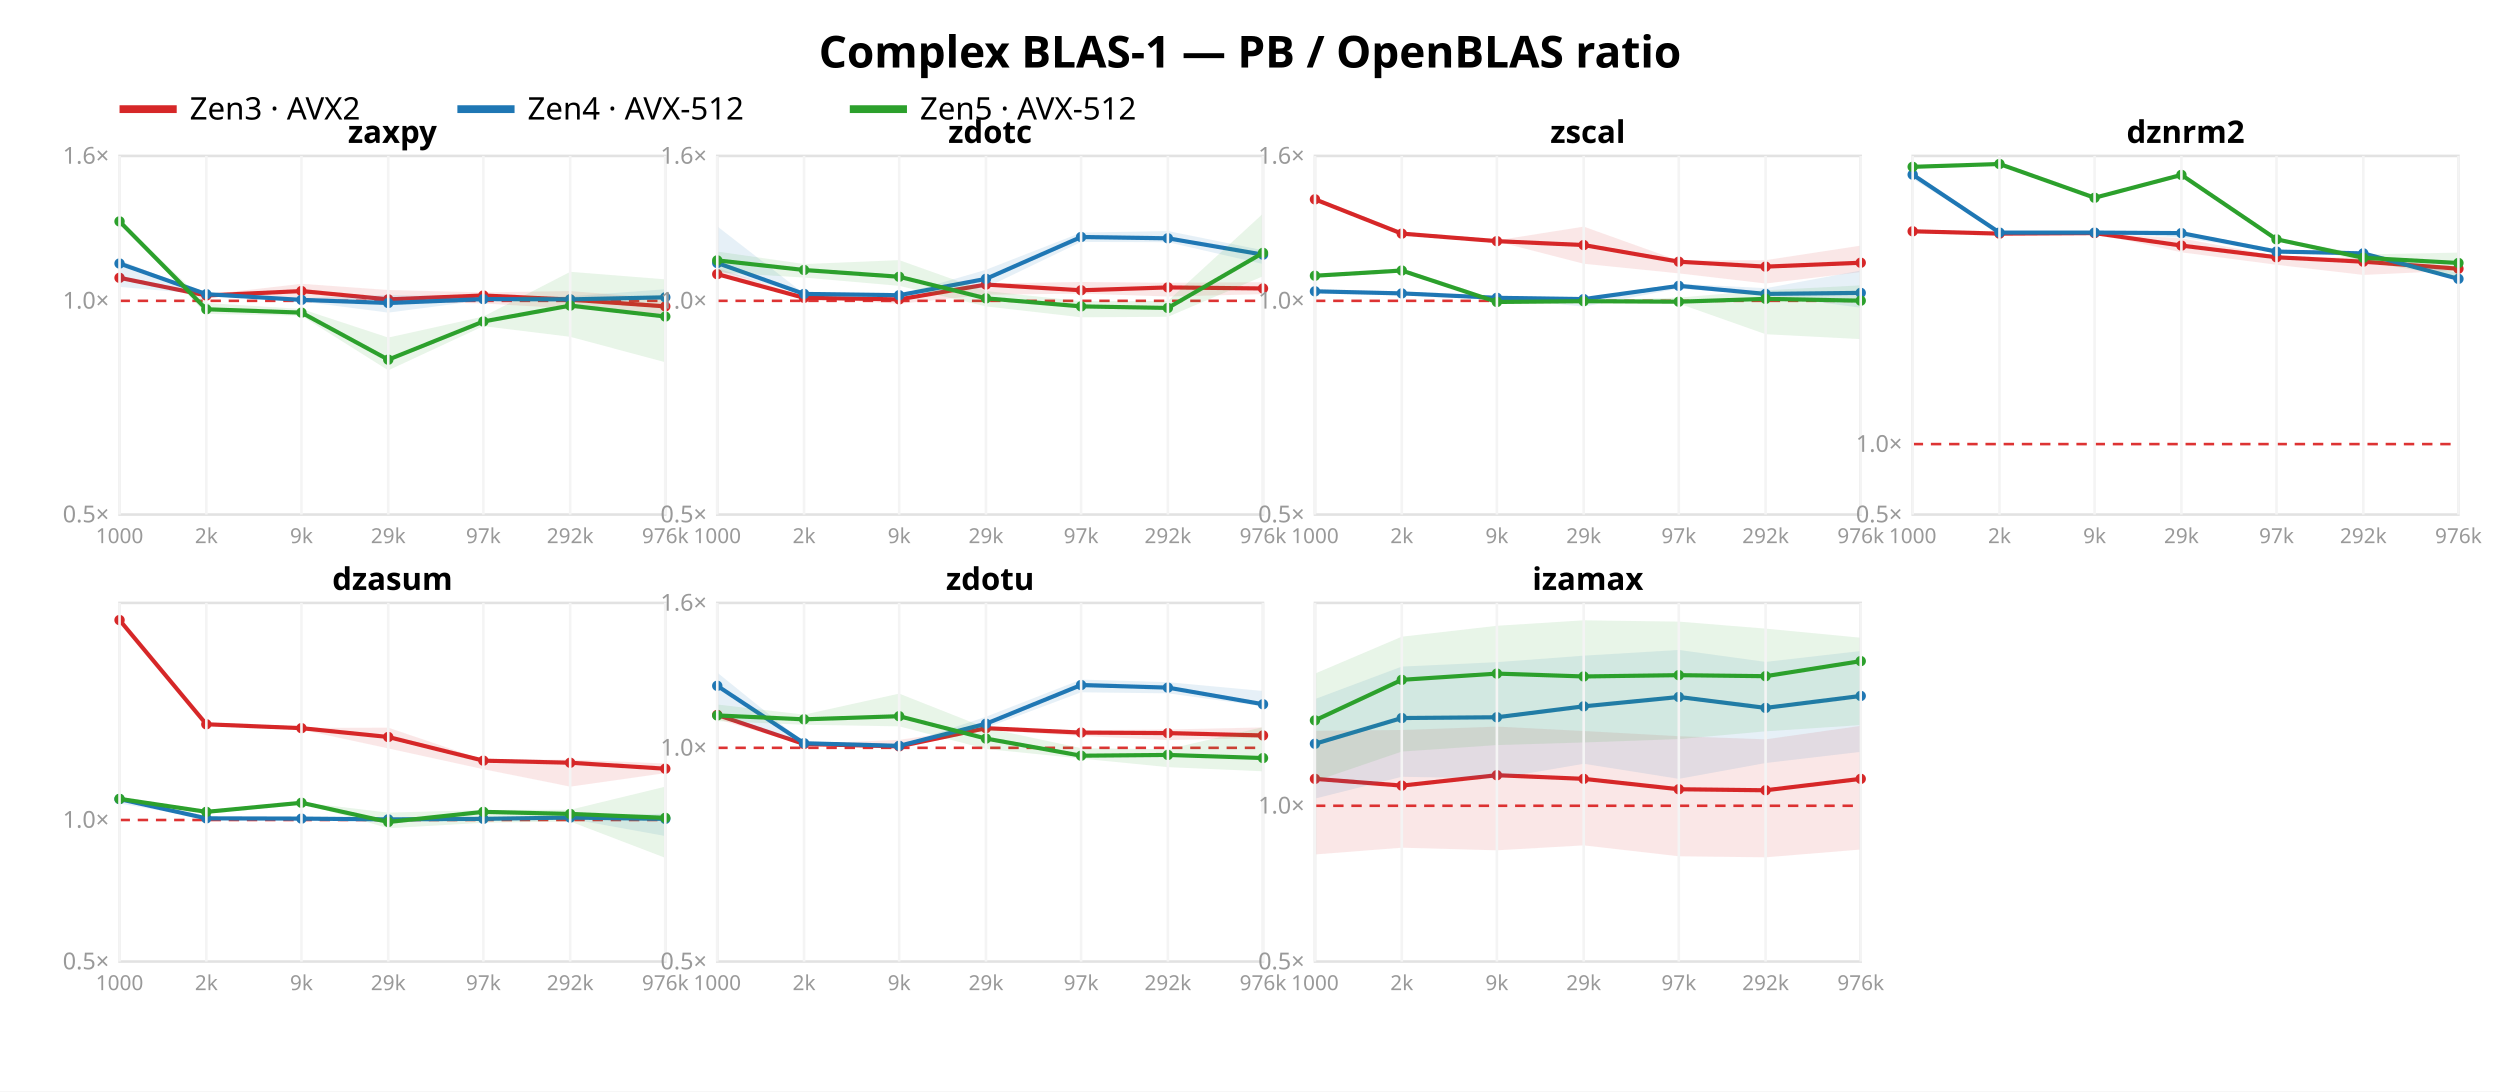
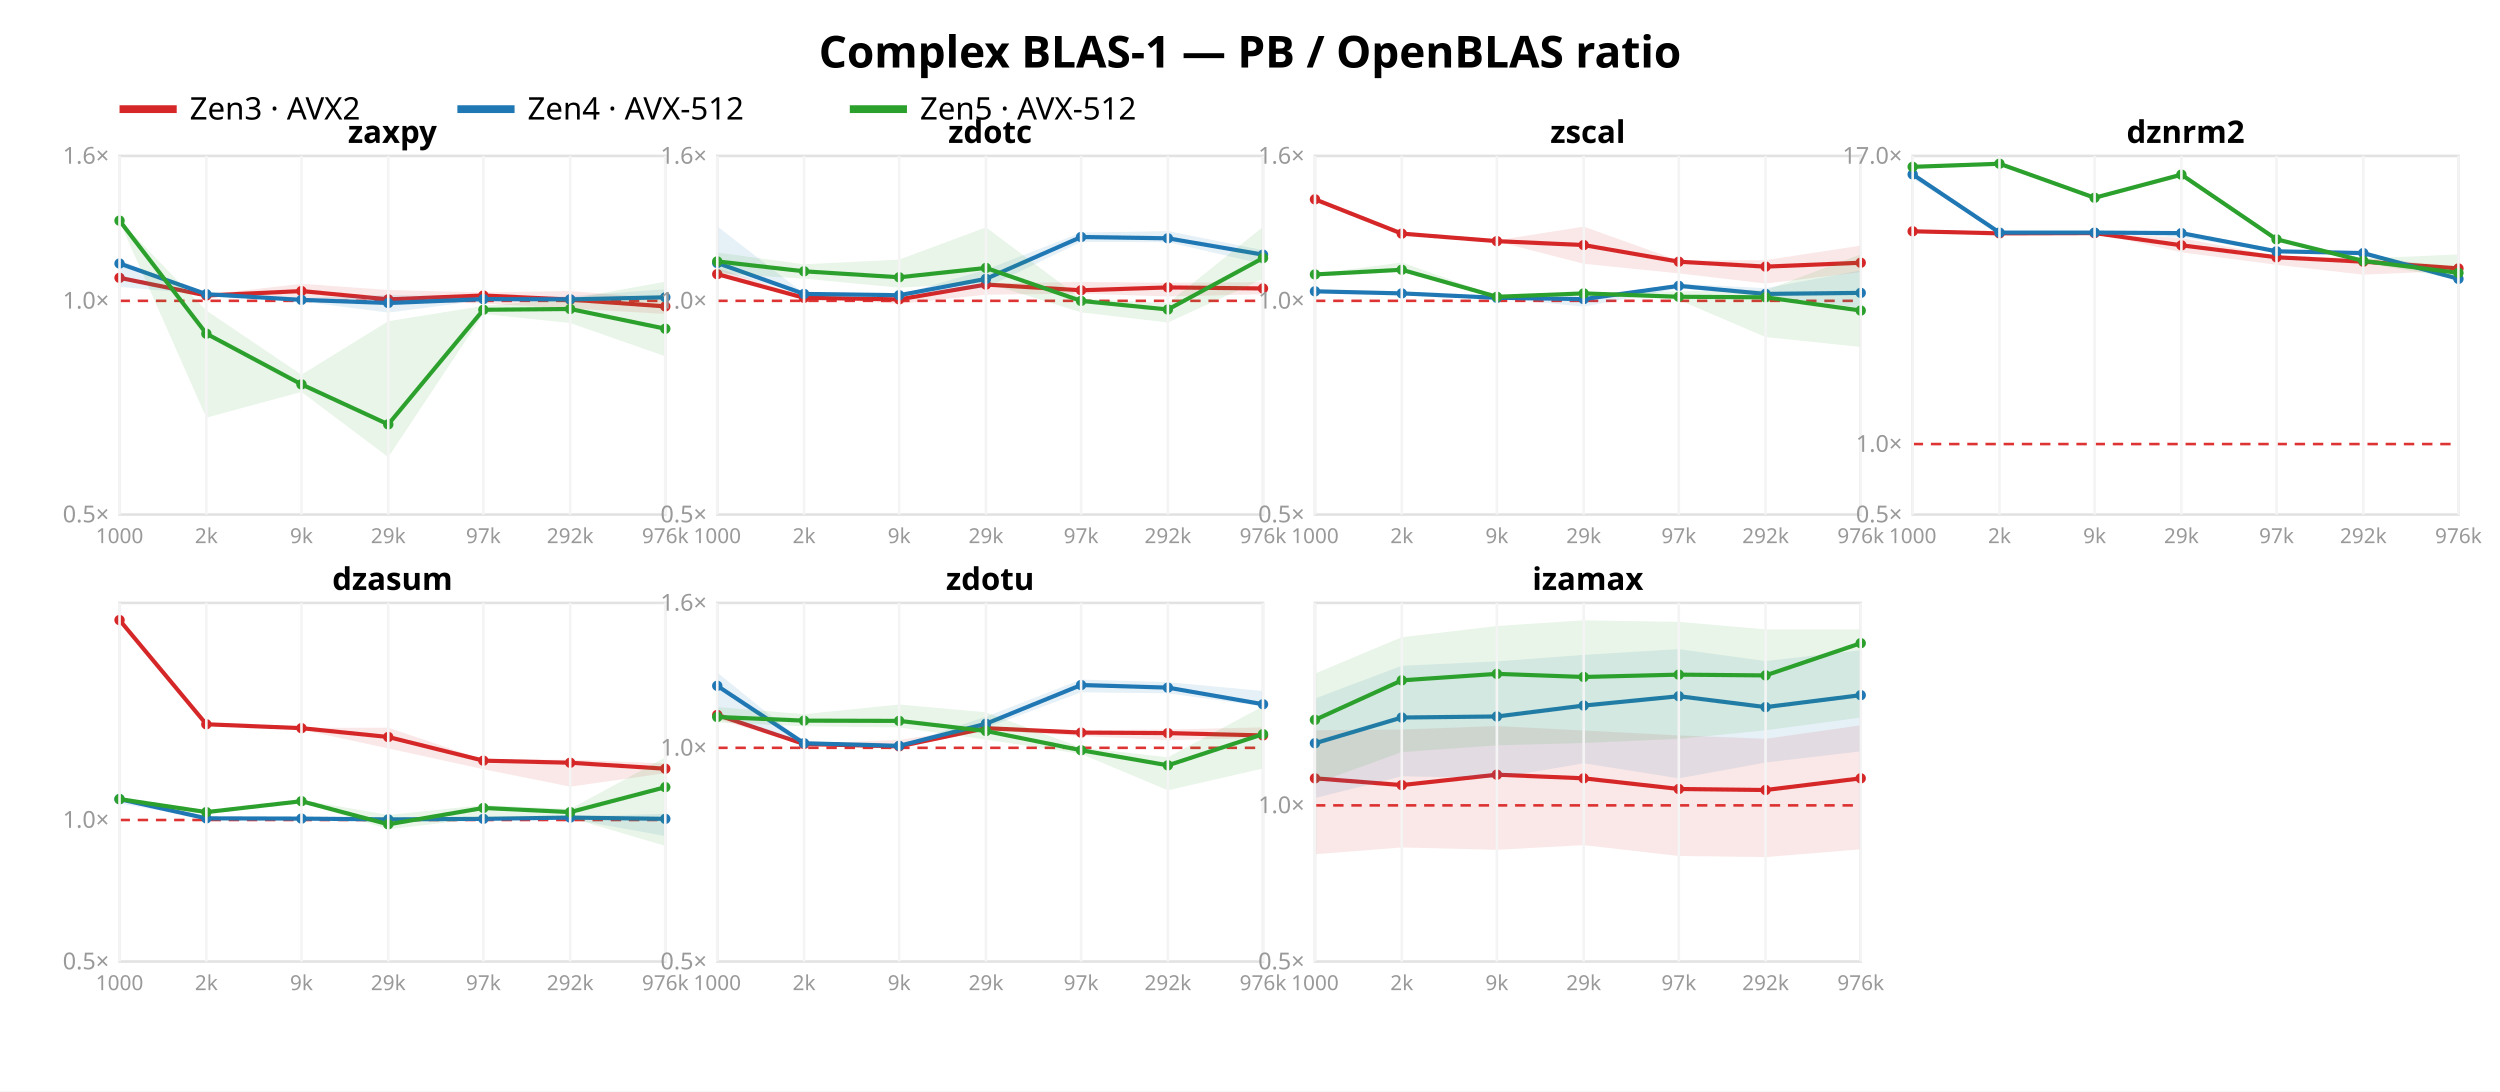
<svg xmlns="http://www.w3.org/2000/svg" width="962" height="420" font-family="sans-serif">
  <rect width="962" height="420" fill="white" />
  <text x="481.0" y="26" text-anchor="middle" font-size="17" font-weight="bold">Complex BLAS-1 — PB / OpenBLAS ratio</text>
  <line x1="46" y1="42" x2="68" y2="42" stroke="#d62728" stroke-width="3" />
  <text x="73" y="46" font-size="12">Zen3 · AVX2</text>
  <line x1="176" y1="42" x2="198" y2="42" stroke="#1f77b4" stroke-width="3" />
  <text x="203" y="46" font-size="12">Zen4 · AVX-512</text>
  <line x1="327" y1="42" x2="349" y2="42" stroke="#2ca02c" stroke-width="3" />
  <text x="354" y="46" font-size="12">Zen5 · AVX-512</text>
  <rect x="46" y="60" width="210" height="138" fill="none" stroke="#e2e2e2" />
  <line x1="46" y1="115.763" x2="256" y2="115.763" stroke="#d33" stroke-dasharray="4 3" />
  <text x="42" y="201.0" text-anchor="end" font-size="9" fill="#999">0.5×</text>
  <text x="42" y="118.763" text-anchor="end" font-size="9" fill="#999">1.0×</text>
  <text x="42" y="63.0" text-anchor="end" font-size="9" fill="#999">1.6×</text>
  <polygon points="46.0,106.3 79.4,113.4 116.0,109.2 149.4,111.6 186.0,112.5 219.4,112.0 256.0,114.9 256.0,120.8 219.4,118.7 186.0,116.8 149.4,115.9 116.0,115.0 79.4,114.0 46.0,107.5" fill="#d62728" opacity="0.11" />
  <polyline points="46.0,106.9 79.4,113.7 116.0,112.0 149.4,115.2 186.0,113.7 219.4,115.3 256.0,117.9" fill="none" stroke="#d62728" stroke-width="1.6" />
  <circle cx="46.0" cy="106.9" r="2" fill="#d62728" />
  <circle cx="79.4" cy="113.7" r="2" fill="#d62728" />
  <circle cx="116.0" cy="112.0" r="2" fill="#d62728" />
  <circle cx="149.4" cy="115.2" r="2" fill="#d62728" />
  <circle cx="186.0" cy="113.7" r="2" fill="#d62728" />
  <circle cx="219.4" cy="115.3" r="2" fill="#d62728" />
  <circle cx="256.0" cy="117.9" r="2" fill="#d62728" />
  <polygon points="46.0,100.1 79.4,113.1 116.0,114.7 149.4,113.5 186.0,114.4 219.4,114.0 256.0,111.3 256.0,115.4 219.4,115.7 186.0,115.5 149.4,120.3 116.0,116.0 79.4,113.3 46.0,110.4" fill="#1f77b4" opacity="0.11" />
  <polyline points="46.0,101.4 79.4,113.2 116.0,115.4 149.4,116.6 186.0,115.1 219.4,115.2 256.0,114.4" fill="none" stroke="#1f77b4" stroke-width="1.6" />
  <circle cx="46.0" cy="101.4" r="2" fill="#1f77b4" />
  <circle cx="79.4" cy="113.2" r="2" fill="#1f77b4" />
  <circle cx="116.0" cy="115.4" r="2" fill="#1f77b4" />
  <circle cx="149.4" cy="116.6" r="2" fill="#1f77b4" />
  <circle cx="186.0" cy="115.1" r="2" fill="#1f77b4" />
  <circle cx="219.4" cy="115.2" r="2" fill="#1f77b4" />
  <circle cx="256.0" cy="114.4" r="2" fill="#1f77b4" />
-   <polygon points="46.0,84.9 79.4,116.6 116.0,118.9 149.4,129.9 186.0,121.8 219.4,104.6 256.0,107.5 256.0,139.4 219.4,129.6 186.0,125.5 149.4,142.5 116.0,121.5 79.4,120.8 46.0,85.7" fill="#2ca02c" opacity="0.11" />
-   <polyline points="46.0,85.2 79.4,119.0 116.0,120.3 149.4,138.4 186.0,123.7 219.4,117.6 256.0,121.8" fill="none" stroke="#2ca02c" stroke-width="1.6" />
-   <circle cx="46.0" cy="85.2" r="2" fill="#2ca02c" />
-   <circle cx="79.4" cy="119.0" r="2" fill="#2ca02c" />
-   <circle cx="116.0" cy="120.3" r="2" fill="#2ca02c" />
-   <circle cx="149.4" cy="138.4" r="2" fill="#2ca02c" />
-   <circle cx="186.0" cy="123.7" r="2" fill="#2ca02c" />
-   <circle cx="219.4" cy="117.6" r="2" fill="#2ca02c" />
-   <circle cx="256.0" cy="121.8" r="2" fill="#2ca02c" />
+   <polygon points="46.0,84.8 79.4,119.5 116.0,144.2 149.4,123.6 186.0,117.7 219.4,115.0 256.0,108.4 256.0,137.1 219.4,124.3 186.0,120.8 149.4,175.9 116.0,150.8 79.4,160.7 46.0,85.2" fill="#2ca02c" opacity="0.11" />
+   <polyline points="46.0,84.9 79.4,128.4 116.0,147.9 149.4,163.3 186.0,119.2 219.4,118.9 256.0,126.5" fill="none" stroke="#2ca02c" stroke-width="1.6" />
+   <circle cx="46.0" cy="84.9" r="2" fill="#2ca02c" />
+   <circle cx="79.4" cy="128.4" r="2" fill="#2ca02c" />
+   <circle cx="116.0" cy="147.9" r="2" fill="#2ca02c" />
+   <circle cx="149.4" cy="163.3" r="2" fill="#2ca02c" />
+   <circle cx="186.0" cy="119.2" r="2" fill="#2ca02c" />
+   <circle cx="219.4" cy="118.9" r="2" fill="#2ca02c" />
+   <circle cx="256.0" cy="126.5" r="2" fill="#2ca02c" />
  <text x="151.0" y="55" text-anchor="middle" font-size="12" font-weight="bold">zaxpy</text>
  <line x1="46.0" y1="60" x2="46.0" y2="198" stroke="#f4f4f4" />
  <text x="46.0" y="209" text-anchor="middle" font-size="8" fill="#999">1000</text>
  <line x1="79.4" y1="60" x2="79.4" y2="198" stroke="#f4f4f4" />
  <text x="79.4" y="209" text-anchor="middle" font-size="8" fill="#999">2k</text>
  <line x1="116.0" y1="60" x2="116.0" y2="198" stroke="#f4f4f4" />
  <text x="116.0" y="209" text-anchor="middle" font-size="8" fill="#999">9k</text>
  <line x1="149.4" y1="60" x2="149.4" y2="198" stroke="#f4f4f4" />
  <text x="149.4" y="209" text-anchor="middle" font-size="8" fill="#999">29k</text>
  <line x1="186.0" y1="60" x2="186.0" y2="198" stroke="#f4f4f4" />
  <text x="186.0" y="209" text-anchor="middle" font-size="8" fill="#999">97k</text>
  <line x1="219.4" y1="60" x2="219.4" y2="198" stroke="#f4f4f4" />
  <text x="219.4" y="209" text-anchor="middle" font-size="8" fill="#999">292k</text>
  <line x1="256.0" y1="60" x2="256.0" y2="198" stroke="#f4f4f4" />
  <text x="256.0" y="209" text-anchor="middle" font-size="8" fill="#999">976k</text>
  <rect x="276" y="60" width="210" height="138" fill="none" stroke="#e2e2e2" />
  <line x1="276" y1="115.763" x2="486" y2="115.763" stroke="#d33" stroke-dasharray="4 3" />
  <text x="272" y="201.0" text-anchor="end" font-size="9" fill="#999">0.5×</text>
  <text x="272" y="118.763" text-anchor="end" font-size="9" fill="#999">1.0×</text>
  <text x="272" y="63.0" text-anchor="end" font-size="9" fill="#999">1.6×</text>
  <polygon points="276.0,103.2 309.4,114.1 346.0,114.8 379.4,109.1 416.0,108.5 449.4,108.8 486.0,108.6 486.0,113.2 449.4,114.1 416.0,113.0 379.4,113.4 346.0,116.9 309.4,114.8 276.0,106.0" fill="#d62728" opacity="0.11" />
  <polyline points="276.0,105.5 309.4,114.6 346.0,115.2 379.4,109.5 416.0,111.7 449.4,110.6 486.0,111.0" fill="none" stroke="#d62728" stroke-width="1.6" />
  <circle cx="276.0" cy="105.5" r="2" fill="#d62728" />
  <circle cx="309.4" cy="114.6" r="2" fill="#d62728" />
  <circle cx="346.0" cy="115.2" r="2" fill="#d62728" />
  <circle cx="379.4" cy="109.5" r="2" fill="#d62728" />
  <circle cx="416.0" cy="111.7" r="2" fill="#d62728" />
  <circle cx="449.4" cy="110.6" r="2" fill="#d62728" />
  <circle cx="486.0" cy="111.0" r="2" fill="#d62728" />
  <polygon points="276.0,87.1 309.4,113.0 346.0,113.5 379.4,103.8 416.0,89.5 449.4,88.9 486.0,96.3 486.0,101.6 449.4,93.2 416.0,93.1 379.4,110.7 346.0,113.8 309.4,113.3 276.0,104.1" fill="#1f77b4" opacity="0.11" />
  <polyline points="276.0,101.2 309.4,113.1 346.0,113.6 379.4,107.3 416.0,91.2 449.4,91.7 486.0,98.0" fill="none" stroke="#1f77b4" stroke-width="1.6" />
  <circle cx="276.0" cy="101.2" r="2" fill="#1f77b4" />
  <circle cx="309.4" cy="113.1" r="2" fill="#1f77b4" />
  <circle cx="346.0" cy="113.6" r="2" fill="#1f77b4" />
  <circle cx="379.4" cy="107.3" r="2" fill="#1f77b4" />
  <circle cx="416.0" cy="91.2" r="2" fill="#1f77b4" />
  <circle cx="449.4" cy="91.7" r="2" fill="#1f77b4" />
  <circle cx="486.0" cy="98.0" r="2" fill="#1f77b4" />
-   <polygon points="276.0,96.8 309.4,101.6 346.0,100.1 379.4,112.0 416.0,115.9 449.4,115.8 486.0,82.2 486.0,106.3 449.4,121.9 416.0,122.1 379.4,117.9 346.0,110.0 309.4,106.8 276.0,104.8" fill="#2ca02c" opacity="0.11" />
-   <polyline points="276.0,100.2 309.4,103.9 346.0,106.5 379.4,114.8 416.0,117.9 449.4,118.5 486.0,97.3" fill="none" stroke="#2ca02c" stroke-width="1.6" />
-   <circle cx="276.0" cy="100.2" r="2" fill="#2ca02c" />
-   <circle cx="309.4" cy="103.9" r="2" fill="#2ca02c" />
-   <circle cx="346.0" cy="106.5" r="2" fill="#2ca02c" />
-   <circle cx="379.4" cy="114.8" r="2" fill="#2ca02c" />
-   <circle cx="416.0" cy="117.9" r="2" fill="#2ca02c" />
-   <circle cx="449.4" cy="118.5" r="2" fill="#2ca02c" />
-   <circle cx="486.0" cy="97.3" r="2" fill="#2ca02c" />
+   <polygon points="276.0,97.2 309.4,101.7 346.0,99.9 379.4,87.5 416.0,114.9 449.4,116.7 486.0,87.3 486.0,107.3 449.4,124.1 416.0,120.2 379.4,108.8 346.0,110.7 309.4,107.2 276.0,105.2" fill="#2ca02c" opacity="0.11" />
+   <polyline points="276.0,100.6 309.4,104.4 346.0,106.7 379.4,103.1 416.0,115.8 449.4,119.1 486.0,99.3" fill="none" stroke="#2ca02c" stroke-width="1.6" />
+   <circle cx="276.0" cy="100.6" r="2" fill="#2ca02c" />
+   <circle cx="309.4" cy="104.4" r="2" fill="#2ca02c" />
+   <circle cx="346.0" cy="106.7" r="2" fill="#2ca02c" />
+   <circle cx="379.4" cy="103.1" r="2" fill="#2ca02c" />
+   <circle cx="416.0" cy="115.8" r="2" fill="#2ca02c" />
+   <circle cx="449.4" cy="119.1" r="2" fill="#2ca02c" />
+   <circle cx="486.0" cy="99.3" r="2" fill="#2ca02c" />
  <text x="381.0" y="55" text-anchor="middle" font-size="12" font-weight="bold">zdotc</text>
  <line x1="276.0" y1="60" x2="276.0" y2="198" stroke="#f4f4f4" />
  <text x="276.0" y="209" text-anchor="middle" font-size="8" fill="#999">1000</text>
  <line x1="309.4" y1="60" x2="309.4" y2="198" stroke="#f4f4f4" />
  <text x="309.4" y="209" text-anchor="middle" font-size="8" fill="#999">2k</text>
  <line x1="346.0" y1="60" x2="346.0" y2="198" stroke="#f4f4f4" />
  <text x="346.0" y="209" text-anchor="middle" font-size="8" fill="#999">9k</text>
  <line x1="379.4" y1="60" x2="379.4" y2="198" stroke="#f4f4f4" />
  <text x="379.4" y="209" text-anchor="middle" font-size="8" fill="#999">29k</text>
  <line x1="416.0" y1="60" x2="416.0" y2="198" stroke="#f4f4f4" />
  <text x="416.0" y="209" text-anchor="middle" font-size="8" fill="#999">97k</text>
  <line x1="449.4" y1="60" x2="449.4" y2="198" stroke="#f4f4f4" />
  <text x="449.4" y="209" text-anchor="middle" font-size="8" fill="#999">292k</text>
  <line x1="486.0" y1="60" x2="486.0" y2="198" stroke="#f4f4f4" />
  <text x="486.0" y="209" text-anchor="middle" font-size="8" fill="#999">976k</text>
  <rect x="506" y="60" width="210" height="138" fill="none" stroke="#e2e2e2" />
  <line x1="506" y1="115.763" x2="716" y2="115.763" stroke="#d33" stroke-dasharray="4 3" />
  <text x="502" y="201.0" text-anchor="end" font-size="9" fill="#999">0.5×</text>
  <text x="502" y="118.763" text-anchor="end" font-size="9" fill="#999">1.0×</text>
  <text x="502" y="63.0" text-anchor="end" font-size="9" fill="#999">1.6×</text>
  <polygon points="506.0,76.1 539.4,89.1 576.0,92.5 609.4,87.2 646.0,100.3 679.4,100.1 716.0,94.5 716.0,104.7 679.4,109.1 646.0,105.2 609.4,101.5 576.0,92.9 539.4,90.0 506.0,77.0" fill="#d62728" opacity="0.11" />
  <polyline points="506.0,76.7 539.4,89.9 576.0,92.8 609.4,94.3 646.0,100.7 679.4,102.6 716.0,101.1" fill="none" stroke="#d62728" stroke-width="1.6" />
  <circle cx="506.0" cy="76.7" r="2" fill="#d62728" />
  <circle cx="539.4" cy="89.9" r="2" fill="#d62728" />
  <circle cx="576.0" cy="92.8" r="2" fill="#d62728" />
  <circle cx="609.4" cy="94.3" r="2" fill="#d62728" />
  <circle cx="646.0" cy="100.7" r="2" fill="#d62728" />
  <circle cx="679.4" cy="102.6" r="2" fill="#d62728" />
  <circle cx="716.0" cy="101.1" r="2" fill="#d62728" />
  <polygon points="506.0,111.4 539.4,112.2 576.0,114.5 609.4,114.7 646.0,109.2 679.4,110.9 716.0,104.1 716.0,118.4 679.4,113.7 646.0,111.0 609.4,118.0 576.0,114.7 539.4,113.1 506.0,112.4" fill="#1f77b4" opacity="0.11" />
  <polyline points="506.0,112.1 539.4,112.9 576.0,114.6 609.4,115.1 646.0,110.0 679.4,113.1 716.0,112.7" fill="none" stroke="#1f77b4" stroke-width="1.6" />
  <circle cx="506.0" cy="112.1" r="2" fill="#1f77b4" />
  <circle cx="539.4" cy="112.9" r="2" fill="#1f77b4" />
  <circle cx="576.0" cy="114.6" r="2" fill="#1f77b4" />
  <circle cx="609.4" cy="115.1" r="2" fill="#1f77b4" />
  <circle cx="646.0" cy="110.0" r="2" fill="#1f77b4" />
  <circle cx="679.4" cy="113.1" r="2" fill="#1f77b4" />
  <circle cx="716.0" cy="112.7" r="2" fill="#1f77b4" />
-   <polygon points="506.0,105.7 539.4,103.2 576.0,116.1 609.4,115.7 646.0,114.5 679.4,111.7 716.0,109.8 716.0,130.5 679.4,128.6 646.0,116.8 609.4,116.1 576.0,116.8 539.4,104.9 506.0,106.5" fill="#2ca02c" opacity="0.11" />
-   <polyline points="506.0,106.1 539.4,104.1 576.0,116.2 609.4,115.9 646.0,116.1 679.4,115.0 716.0,115.7" fill="none" stroke="#2ca02c" stroke-width="1.6" />
-   <circle cx="506.0" cy="106.1" r="2" fill="#2ca02c" />
-   <circle cx="539.4" cy="104.1" r="2" fill="#2ca02c" />
-   <circle cx="576.0" cy="116.2" r="2" fill="#2ca02c" />
-   <circle cx="609.4" cy="115.9" r="2" fill="#2ca02c" />
-   <circle cx="646.0" cy="116.1" r="2" fill="#2ca02c" />
-   <circle cx="679.4" cy="115.0" r="2" fill="#2ca02c" />
-   <circle cx="716.0" cy="115.7" r="2" fill="#2ca02c" />
+   <polygon points="506.0,105.4 539.4,101.0 576.0,114.0 609.4,112.8 646.0,112.1 679.4,111.7 716.0,97.9 716.0,133.5 679.4,129.7 646.0,115.4 609.4,113.1 576.0,114.5 539.4,104.6 506.0,106.4" fill="#2ca02c" opacity="0.11" />
+   <polyline points="506.0,105.6 539.4,103.8 576.0,114.2 609.4,112.9 646.0,114.2 679.4,114.4 716.0,119.5" fill="none" stroke="#2ca02c" stroke-width="1.6" />
+   <circle cx="506.0" cy="105.6" r="2" fill="#2ca02c" />
+   <circle cx="539.4" cy="103.8" r="2" fill="#2ca02c" />
+   <circle cx="576.0" cy="114.2" r="2" fill="#2ca02c" />
+   <circle cx="609.4" cy="112.9" r="2" fill="#2ca02c" />
+   <circle cx="646.0" cy="114.2" r="2" fill="#2ca02c" />
+   <circle cx="679.4" cy="114.4" r="2" fill="#2ca02c" />
+   <circle cx="716.0" cy="119.5" r="2" fill="#2ca02c" />
  <text x="611.0" y="55" text-anchor="middle" font-size="12" font-weight="bold">zscal</text>
  <line x1="506.0" y1="60" x2="506.0" y2="198" stroke="#f4f4f4" />
  <text x="506.0" y="209" text-anchor="middle" font-size="8" fill="#999">1000</text>
  <line x1="539.4" y1="60" x2="539.4" y2="198" stroke="#f4f4f4" />
  <text x="539.4" y="209" text-anchor="middle" font-size="8" fill="#999">2k</text>
  <line x1="576.0" y1="60" x2="576.0" y2="198" stroke="#f4f4f4" />
  <text x="576.0" y="209" text-anchor="middle" font-size="8" fill="#999">9k</text>
  <line x1="609.4" y1="60" x2="609.4" y2="198" stroke="#f4f4f4" />
  <text x="609.4" y="209" text-anchor="middle" font-size="8" fill="#999">29k</text>
  <line x1="646.0" y1="60" x2="646.0" y2="198" stroke="#f4f4f4" />
  <text x="646.0" y="209" text-anchor="middle" font-size="8" fill="#999">97k</text>
  <line x1="679.4" y1="60" x2="679.4" y2="198" stroke="#f4f4f4" />
  <text x="679.4" y="209" text-anchor="middle" font-size="8" fill="#999">292k</text>
  <line x1="716.0" y1="60" x2="716.0" y2="198" stroke="#f4f4f4" />
  <text x="716.0" y="209" text-anchor="middle" font-size="8" fill="#999">976k</text>
  <rect x="736" y="60" width="210" height="138" fill="none" stroke="#e2e2e2" />
-   <line x1="736" y1="170.888" x2="946" y2="170.888" stroke="#d33" stroke-dasharray="4 3" />
+   <line x1="736" y1="170.875" x2="946" y2="170.875" stroke="#d33" stroke-dasharray="4 3" />
  <text x="732" y="201.0" text-anchor="end" font-size="9" fill="#999">0.5×</text>
-   <text x="732" y="173.888" text-anchor="end" font-size="9" fill="#999">1.0×</text>
-   <polygon points="736.0,89.0 769.4,89.8 806.0,89.7 839.4,91.7 876.0,98.5 909.4,99.3 946.0,102.5 946.0,104.1 909.4,105.8 876.0,101.9 839.4,97.1 806.0,89.8 769.4,89.9 736.0,89.2" fill="#d62728" opacity="0.11" />
-   <polyline points="736.0,89.0 769.4,89.9 806.0,89.7 839.4,94.5 876.0,99.0 909.4,100.7 946.0,103.4" fill="none" stroke="#d62728" stroke-width="1.6" />
+   <text x="732" y="173.875" text-anchor="end" font-size="9" fill="#999">1.0×</text>
+   <text x="732" y="63.003" text-anchor="end" font-size="9" fill="#999">17.0×</text>
+   <polygon points="736.0,89.0 769.4,89.8 806.0,89.6 839.4,91.6 876.0,98.5 909.4,99.3 946.0,102.5 946.0,104.1 909.4,105.7 876.0,101.9 839.4,97.1 806.0,89.7 769.4,89.9 736.0,89.1" fill="#d62728" opacity="0.11" />
+   <polyline points="736.0,89.0 769.4,89.8 806.0,89.7 839.4,94.4 876.0,99.0 909.4,100.7 946.0,103.3" fill="none" stroke="#d62728" stroke-width="1.6" />
  <circle cx="736.0" cy="89.0" r="2" fill="#d62728" />
-   <circle cx="769.4" cy="89.9" r="2" fill="#d62728" />
+   <circle cx="769.4" cy="89.8" r="2" fill="#d62728" />
  <circle cx="806.0" cy="89.7" r="2" fill="#d62728" />
-   <circle cx="839.4" cy="94.5" r="2" fill="#d62728" />
+   <circle cx="839.4" cy="94.4" r="2" fill="#d62728" />
  <circle cx="876.0" cy="99.0" r="2" fill="#d62728" />
  <circle cx="909.4" cy="100.7" r="2" fill="#d62728" />
-   <circle cx="946.0" cy="103.4" r="2" fill="#d62728" />
-   <polygon points="736.0,66.6 769.4,89.5 806.0,89.5 839.4,89.6 876.0,96.5 909.4,97.2 946.0,105.1 946.0,108.0 909.4,98.1 876.0,97.1 839.4,91.4 806.0,89.6 769.4,89.6 736.0,68.8" fill="#1f77b4" opacity="0.11" />
-   <polyline points="736.0,67.2 769.4,89.5 806.0,89.5 839.4,89.7 876.0,96.8 909.4,97.5 946.0,107.3" fill="none" stroke="#1f77b4" stroke-width="1.6" />
-   <circle cx="736.0" cy="67.2" r="2" fill="#1f77b4" />
+   <circle cx="946.0" cy="103.3" r="2" fill="#d62728" />
+   <polygon points="736.0,66.6 769.4,89.4 806.0,89.5 839.4,89.5 876.0,96.5 909.4,97.2 946.0,105.0 946.0,107.9 909.4,98.0 876.0,97.0 839.4,91.3 806.0,89.6 769.4,89.6 736.0,68.7" fill="#1f77b4" opacity="0.11" />
+   <polyline points="736.0,67.1 769.4,89.5 806.0,89.5 839.4,89.7 876.0,96.7 909.4,97.4 946.0,107.3" fill="none" stroke="#1f77b4" stroke-width="1.6" />
+   <circle cx="736.0" cy="67.1" r="2" fill="#1f77b4" />
  <circle cx="769.4" cy="89.5" r="2" fill="#1f77b4" />
  <circle cx="806.0" cy="89.5" r="2" fill="#1f77b4" />
  <circle cx="839.4" cy="89.7" r="2" fill="#1f77b4" />
-   <circle cx="876.0" cy="96.8" r="2" fill="#1f77b4" />
-   <circle cx="909.4" cy="97.5" r="2" fill="#1f77b4" />
+   <circle cx="876.0" cy="96.7" r="2" fill="#1f77b4" />
+   <circle cx="909.4" cy="97.4" r="2" fill="#1f77b4" />
  <circle cx="946.0" cy="107.3" r="2" fill="#1f77b4" />
-   <polygon points="736.0,64.1 769.4,63.0 806.0,75.9 839.4,66.8 876.0,91.5 909.4,97.9 946.0,97.2 946.0,106.7 909.4,100.6 876.0,92.7 839.4,68.1 806.0,76.4 769.4,63.2 736.0,64.4" fill="#2ca02c" opacity="0.11" />
-   <polyline points="736.0,64.2 769.4,63.1 806.0,76.1 839.4,67.3 876.0,92.1 909.4,99.2 946.0,101.2" fill="none" stroke="#2ca02c" stroke-width="1.6" />
+   <polygon points="736.0,64.2 769.4,63.0 806.0,75.8 839.4,66.2 876.0,91.1 909.4,99.5 946.0,97.9 946.0,107.4 909.4,101.1 876.0,92.6 839.4,68.2 806.0,76.4 769.4,63.1 736.0,64.3" fill="#2ca02c" opacity="0.11" />
+   <polyline points="736.0,64.2 769.4,63.0 806.0,76.1 839.4,67.2 876.0,92.1 909.4,100.4 946.0,105.0" fill="none" stroke="#2ca02c" stroke-width="1.6" />
  <circle cx="736.0" cy="64.2" r="2" fill="#2ca02c" />
-   <circle cx="769.4" cy="63.1" r="2" fill="#2ca02c" />
+   <circle cx="769.4" cy="63.0" r="2" fill="#2ca02c" />
  <circle cx="806.0" cy="76.1" r="2" fill="#2ca02c" />
-   <circle cx="839.4" cy="67.3" r="2" fill="#2ca02c" />
+   <circle cx="839.4" cy="67.2" r="2" fill="#2ca02c" />
  <circle cx="876.0" cy="92.1" r="2" fill="#2ca02c" />
-   <circle cx="909.4" cy="99.2" r="2" fill="#2ca02c" />
-   <circle cx="946.0" cy="101.2" r="2" fill="#2ca02c" />
+   <circle cx="909.4" cy="100.4" r="2" fill="#2ca02c" />
+   <circle cx="946.0" cy="105.0" r="2" fill="#2ca02c" />
  <text x="841.0" y="55" text-anchor="middle" font-size="12" font-weight="bold">dznrm2</text>
  <line x1="736.0" y1="60" x2="736.0" y2="198" stroke="#f4f4f4" />
  <text x="736.0" y="209" text-anchor="middle" font-size="8" fill="#999">1000</text>
  <line x1="769.4" y1="60" x2="769.4" y2="198" stroke="#f4f4f4" />
  <text x="769.4" y="209" text-anchor="middle" font-size="8" fill="#999">2k</text>
  <line x1="806.0" y1="60" x2="806.0" y2="198" stroke="#f4f4f4" />
  <text x="806.0" y="209" text-anchor="middle" font-size="8" fill="#999">9k</text>
  <line x1="839.4" y1="60" x2="839.4" y2="198" stroke="#f4f4f4" />
  <text x="839.4" y="209" text-anchor="middle" font-size="8" fill="#999">29k</text>
  <line x1="876.0" y1="60" x2="876.0" y2="198" stroke="#f4f4f4" />
  <text x="876.0" y="209" text-anchor="middle" font-size="8" fill="#999">97k</text>
  <line x1="909.4" y1="60" x2="909.4" y2="198" stroke="#f4f4f4" />
  <text x="909.4" y="209" text-anchor="middle" font-size="8" fill="#999">292k</text>
  <line x1="946.0" y1="60" x2="946.0" y2="198" stroke="#f4f4f4" />
  <text x="946.0" y="209" text-anchor="middle" font-size="8" fill="#999">976k</text>
  <rect x="46" y="232" width="210" height="138" fill="none" stroke="#e2e2e2" />
  <line x1="46" y1="315.533" x2="256" y2="315.533" stroke="#d33" stroke-dasharray="4 3" />
  <text x="42" y="373.0" text-anchor="end" font-size="9" fill="#999">0.5×</text>
  <text x="42" y="318.533" text-anchor="end" font-size="9" fill="#999">1.0×</text>
  <polygon points="46.0,238.0 79.4,278.0 116.0,280.1 149.4,280.0 186.0,292.4 219.4,292.3 256.0,293.8 256.0,297.5 219.4,302.7 186.0,296.0 149.4,288.0 116.0,280.8 79.4,278.9 46.0,239.2" fill="#d62728" opacity="0.11" />
  <polyline points="46.0,238.6 79.4,278.7 116.0,280.2 149.4,283.6 186.0,292.7 219.4,293.5 256.0,295.8" fill="none" stroke="#d62728" stroke-width="1.6" />
  <circle cx="46.0" cy="238.6" r="2" fill="#d62728" />
  <circle cx="79.4" cy="278.7" r="2" fill="#d62728" />
  <circle cx="116.0" cy="280.2" r="2" fill="#d62728" />
  <circle cx="149.4" cy="283.6" r="2" fill="#d62728" />
  <circle cx="186.0" cy="292.7" r="2" fill="#d62728" />
  <circle cx="219.4" cy="293.5" r="2" fill="#d62728" />
  <circle cx="256.0" cy="295.8" r="2" fill="#d62728" />
  <polygon points="46.0,307.0 79.4,314.7 116.0,314.9 149.4,315.1 186.0,314.7 219.4,314.3 256.0,313.1 256.0,321.7 219.4,315.1 186.0,315.6 149.4,315.7 116.0,315.0 79.4,315.0 46.0,309.2" fill="#1f77b4" opacity="0.11" />
  <polyline points="46.0,307.5 79.4,314.9 116.0,315.0 149.4,315.3 186.0,315.1 219.4,314.6 256.0,315.1" fill="none" stroke="#1f77b4" stroke-width="1.6" />
  <circle cx="46.0" cy="307.5" r="2" fill="#1f77b4" />
  <circle cx="79.4" cy="314.9" r="2" fill="#1f77b4" />
  <circle cx="116.0" cy="315.0" r="2" fill="#1f77b4" />
  <circle cx="149.4" cy="315.3" r="2" fill="#1f77b4" />
  <circle cx="186.0" cy="315.1" r="2" fill="#1f77b4" />
  <circle cx="219.4" cy="314.6" r="2" fill="#1f77b4" />
  <circle cx="256.0" cy="315.1" r="2" fill="#1f77b4" />
-   <polygon points="46.0,307.2 79.4,312.1 116.0,308.7 149.4,312.7 186.0,311.7 219.4,311.6 256.0,302.7 256.0,330.1 219.4,316.1 186.0,316.6 149.4,318.7 116.0,309.1 79.4,313.0 46.0,307.8" fill="#2ca02c" opacity="0.11" />
-   <polyline points="46.0,307.4 79.4,312.4 116.0,308.9 149.4,316.3 186.0,312.4 219.4,313.2 256.0,314.7" fill="none" stroke="#2ca02c" stroke-width="1.6" />
-   <circle cx="46.0" cy="307.4" r="2" fill="#2ca02c" />
-   <circle cx="79.4" cy="312.4" r="2" fill="#2ca02c" />
-   <circle cx="116.0" cy="308.9" r="2" fill="#2ca02c" />
-   <circle cx="149.4" cy="316.3" r="2" fill="#2ca02c" />
-   <circle cx="186.0" cy="312.4" r="2" fill="#2ca02c" />
-   <circle cx="219.4" cy="313.2" r="2" fill="#2ca02c" />
-   <circle cx="256.0" cy="314.7" r="2" fill="#2ca02c" />
+   <polygon points="46.0,307.2 79.4,312.2 116.0,307.8 149.4,313.6 186.0,309.8 219.4,311.3 256.0,291.5 256.0,325.5 219.4,314.7 186.0,314.8 149.4,319.1 116.0,308.8 79.4,313.0 46.0,307.8" fill="#2ca02c" opacity="0.11" />
+   <polyline points="46.0,307.5 79.4,312.5 116.0,308.3 149.4,317.2 186.0,310.9 219.4,312.5 256.0,302.9" fill="none" stroke="#2ca02c" stroke-width="1.6" />
+   <circle cx="46.0" cy="307.5" r="2" fill="#2ca02c" />
+   <circle cx="79.4" cy="312.5" r="2" fill="#2ca02c" />
+   <circle cx="116.0" cy="308.3" r="2" fill="#2ca02c" />
+   <circle cx="149.4" cy="317.2" r="2" fill="#2ca02c" />
+   <circle cx="186.0" cy="310.9" r="2" fill="#2ca02c" />
+   <circle cx="219.4" cy="312.5" r="2" fill="#2ca02c" />
+   <circle cx="256.0" cy="302.9" r="2" fill="#2ca02c" />
  <text x="151.0" y="227" text-anchor="middle" font-size="12" font-weight="bold">dzasum</text>
  <line x1="46.0" y1="232" x2="46.0" y2="370" stroke="#f4f4f4" />
  <text x="46.0" y="381" text-anchor="middle" font-size="8" fill="#999">1000</text>
  <line x1="79.4" y1="232" x2="79.4" y2="370" stroke="#f4f4f4" />
  <text x="79.4" y="381" text-anchor="middle" font-size="8" fill="#999">2k</text>
  <line x1="116.0" y1="232" x2="116.0" y2="370" stroke="#f4f4f4" />
  <text x="116.0" y="381" text-anchor="middle" font-size="8" fill="#999">9k</text>
  <line x1="149.4" y1="232" x2="149.4" y2="370" stroke="#f4f4f4" />
  <text x="149.4" y="381" text-anchor="middle" font-size="8" fill="#999">29k</text>
  <line x1="186.0" y1="232" x2="186.0" y2="370" stroke="#f4f4f4" />
  <text x="186.0" y="381" text-anchor="middle" font-size="8" fill="#999">97k</text>
  <line x1="219.4" y1="232" x2="219.4" y2="370" stroke="#f4f4f4" />
  <text x="219.4" y="381" text-anchor="middle" font-size="8" fill="#999">292k</text>
  <line x1="256.0" y1="232" x2="256.0" y2="370" stroke="#f4f4f4" />
  <text x="256.0" y="381" text-anchor="middle" font-size="8" fill="#999">976k</text>
  <rect x="276" y="232" width="210" height="138" fill="none" stroke="#e2e2e2" />
  <line x1="276" y1="287.763" x2="486" y2="287.763" stroke="#d33" stroke-dasharray="4 3" />
  <text x="272" y="373.0" text-anchor="end" font-size="9" fill="#999">0.5×</text>
  <text x="272" y="290.763" text-anchor="end" font-size="9" fill="#999">1.0×</text>
  <text x="272" y="235.0" text-anchor="end" font-size="9" fill="#999">1.6×</text>
  <polygon points="276.0,274.2 309.4,286.2 346.0,284.7 379.4,279.8 416.0,281.0 449.4,280.7 486.0,279.9 486.0,283.9 449.4,284.8 416.0,283.2 379.4,281.0 346.0,288.0 309.4,286.8 276.0,276.7" fill="#d62728" opacity="0.11" />
  <polyline points="276.0,275.1 309.4,286.3 346.0,287.2 379.4,280.2 416.0,281.9 449.4,282.1 486.0,283.0" fill="none" stroke="#d62728" stroke-width="1.6" />
  <circle cx="276.0" cy="275.1" r="2" fill="#d62728" />
  <circle cx="309.4" cy="286.3" r="2" fill="#d62728" />
  <circle cx="346.0" cy="287.2" r="2" fill="#d62728" />
  <circle cx="379.4" cy="280.2" r="2" fill="#d62728" />
  <circle cx="416.0" cy="281.9" r="2" fill="#d62728" />
  <circle cx="449.4" cy="282.1" r="2" fill="#d62728" />
  <circle cx="486.0" cy="283.0" r="2" fill="#d62728" />
  <polygon points="276.0,258.8 309.4,285.8 346.0,286.9 379.4,275.8 416.0,261.5 449.4,262.5 486.0,265.9 486.0,271.8 449.4,266.8 416.0,266.4 379.4,280.1 346.0,287.1 309.4,286.2 276.0,275.9" fill="#1f77b4" opacity="0.11" />
  <polyline points="276.0,263.9 309.4,286.0 346.0,287.0 379.4,278.5 416.0,263.6 449.4,264.6 486.0,271.0" fill="none" stroke="#1f77b4" stroke-width="1.6" />
  <circle cx="276.0" cy="263.9" r="2" fill="#1f77b4" />
  <circle cx="309.4" cy="286.0" r="2" fill="#1f77b4" />
  <circle cx="346.0" cy="287.0" r="2" fill="#1f77b4" />
  <circle cx="379.4" cy="278.5" r="2" fill="#1f77b4" />
  <circle cx="416.0" cy="263.6" r="2" fill="#1f77b4" />
  <circle cx="449.4" cy="264.6" r="2" fill="#1f77b4" />
  <circle cx="486.0" cy="271.0" r="2" fill="#1f77b4" />
-   <polygon points="276.0,271.1 309.4,275.0 346.0,266.9 379.4,280.1 416.0,287.9 449.4,288.3 486.0,279.8 486.0,296.8 449.4,295.2 416.0,291.9 379.4,288.2 346.0,279.5 309.4,278.9 276.0,277.5" fill="#2ca02c" opacity="0.11" />
-   <polyline points="276.0,275.3 309.4,276.8 346.0,275.6 379.4,284.2 416.0,290.8 449.4,290.5 486.0,291.7" fill="none" stroke="#2ca02c" stroke-width="1.6" />
-   <circle cx="276.0" cy="275.3" r="2" fill="#2ca02c" />
-   <circle cx="309.4" cy="276.8" r="2" fill="#2ca02c" />
-   <circle cx="346.0" cy="275.6" r="2" fill="#2ca02c" />
-   <circle cx="379.4" cy="284.2" r="2" fill="#2ca02c" />
-   <circle cx="416.0" cy="290.8" r="2" fill="#2ca02c" />
-   <circle cx="449.4" cy="290.5" r="2" fill="#2ca02c" />
-   <circle cx="486.0" cy="291.7" r="2" fill="#2ca02c" />
+   <polygon points="276.0,272.1 309.4,274.8 346.0,271.1 379.4,274.1 416.0,287.7 449.4,291.4 486.0,271.8 486.0,295.7 449.4,304.1 416.0,290.1 379.4,284.6 346.0,279.9 309.4,279.5 276.0,278.0" fill="#2ca02c" opacity="0.11" />
+   <polyline points="276.0,275.9 309.4,277.3 346.0,277.4 379.4,281.3 416.0,288.7 449.4,294.5 486.0,282.5" fill="none" stroke="#2ca02c" stroke-width="1.6" />
+   <circle cx="276.0" cy="275.9" r="2" fill="#2ca02c" />
+   <circle cx="309.4" cy="277.3" r="2" fill="#2ca02c" />
+   <circle cx="346.0" cy="277.4" r="2" fill="#2ca02c" />
+   <circle cx="379.4" cy="281.3" r="2" fill="#2ca02c" />
+   <circle cx="416.0" cy="288.7" r="2" fill="#2ca02c" />
+   <circle cx="449.4" cy="294.5" r="2" fill="#2ca02c" />
+   <circle cx="486.0" cy="282.5" r="2" fill="#2ca02c" />
  <text x="381.0" y="227" text-anchor="middle" font-size="12" font-weight="bold">zdotu</text>
  <line x1="276.0" y1="232" x2="276.0" y2="370" stroke="#f4f4f4" />
  <text x="276.0" y="381" text-anchor="middle" font-size="8" fill="#999">1000</text>
  <line x1="309.4" y1="232" x2="309.4" y2="370" stroke="#f4f4f4" />
  <text x="309.4" y="381" text-anchor="middle" font-size="8" fill="#999">2k</text>
  <line x1="346.0" y1="232" x2="346.0" y2="370" stroke="#f4f4f4" />
  <text x="346.0" y="381" text-anchor="middle" font-size="8" fill="#999">9k</text>
  <line x1="379.4" y1="232" x2="379.4" y2="370" stroke="#f4f4f4" />
  <text x="379.4" y="381" text-anchor="middle" font-size="8" fill="#999">29k</text>
  <line x1="416.0" y1="232" x2="416.0" y2="370" stroke="#f4f4f4" />
  <text x="416.0" y="381" text-anchor="middle" font-size="8" fill="#999">97k</text>
  <line x1="449.4" y1="232" x2="449.4" y2="370" stroke="#f4f4f4" />
  <text x="449.4" y="381" text-anchor="middle" font-size="8" fill="#999">292k</text>
  <line x1="486.0" y1="232" x2="486.0" y2="370" stroke="#f4f4f4" />
  <text x="486.0" y="381" text-anchor="middle" font-size="8" fill="#999">976k</text>
  <rect x="506" y="232" width="210" height="138" fill="none" stroke="#e2e2e2" />
-   <line x1="506" y1="310.059" x2="716" y2="310.059" stroke="#d33" stroke-dasharray="4 3" />
+   <line x1="506" y1="309.908" x2="716" y2="309.908" stroke="#d33" stroke-dasharray="4 3" />
  <text x="502" y="373.0" text-anchor="end" font-size="9" fill="#999">0.5×</text>
-   <text x="502" y="313.059" text-anchor="end" font-size="9" fill="#999">1.0×</text>
-   <polygon points="506.0,281.2 539.4,280.9 576.0,279.6 609.4,281.3 646.0,283.3 679.4,284.5 716.0,279.3 716.0,326.9 679.4,329.9 646.0,329.5 609.4,325.3 576.0,327.2 539.4,326.2 506.0,328.8" fill="#d62728" opacity="0.11" />
-   <polyline points="506.0,299.7 539.4,302.3 576.0,298.3 609.4,299.7 646.0,303.7 679.4,304.1 716.0,299.7" fill="none" stroke="#d62728" stroke-width="1.6" />
-   <circle cx="506.0" cy="299.7" r="2" fill="#d62728" />
-   <circle cx="539.4" cy="302.3" r="2" fill="#d62728" />
-   <circle cx="576.0" cy="298.3" r="2" fill="#d62728" />
-   <circle cx="609.4" cy="299.7" r="2" fill="#d62728" />
-   <circle cx="646.0" cy="303.7" r="2" fill="#d62728" />
-   <circle cx="679.4" cy="304.1" r="2" fill="#d62728" />
-   <circle cx="716.0" cy="299.7" r="2" fill="#d62728" />
-   <polygon points="506.0,269.0 539.4,256.5 576.0,254.8 609.4,252.3 646.0,250.1 679.4,254.7 716.0,250.5 716.0,289.3 679.4,293.6 646.0,299.7 609.4,293.9 576.0,299.6 539.4,298.9 506.0,307.3" fill="#1f77b4" opacity="0.11" />
-   <polyline points="506.0,286.2 539.4,276.3 576.0,276.0 609.4,271.8 646.0,268.2 679.4,272.4 716.0,267.8" fill="none" stroke="#1f77b4" stroke-width="1.6" />
-   <circle cx="506.0" cy="286.2" r="2" fill="#1f77b4" />
-   <circle cx="539.4" cy="276.3" r="2" fill="#1f77b4" />
-   <circle cx="576.0" cy="276.0" r="2" fill="#1f77b4" />
-   <circle cx="609.4" cy="271.8" r="2" fill="#1f77b4" />
-   <circle cx="646.0" cy="268.2" r="2" fill="#1f77b4" />
-   <circle cx="679.4" cy="272.4" r="2" fill="#1f77b4" />
-   <circle cx="716.0" cy="267.8" r="2" fill="#1f77b4" />
-   <polygon points="506.0,259.2 539.4,245.0 576.0,240.8 609.4,238.7 646.0,239.2 679.4,241.9 716.0,245.4 716.0,279.0 679.4,281.4 646.0,284.4 609.4,285.7 576.0,286.7 539.4,289.2 506.0,300.6" fill="#2ca02c" opacity="0.11" />
-   <polyline points="506.0,277.2 539.4,261.6 576.0,259.2 609.4,260.3 646.0,259.8 679.4,260.2 716.0,254.4" fill="none" stroke="#2ca02c" stroke-width="1.6" />
-   <circle cx="506.0" cy="277.2" r="2" fill="#2ca02c" />
-   <circle cx="539.4" cy="261.6" r="2" fill="#2ca02c" />
-   <circle cx="576.0" cy="259.2" r="2" fill="#2ca02c" />
-   <circle cx="609.4" cy="260.3" r="2" fill="#2ca02c" />
-   <circle cx="646.0" cy="259.8" r="2" fill="#2ca02c" />
-   <circle cx="679.4" cy="260.2" r="2" fill="#2ca02c" />
-   <circle cx="716.0" cy="254.4" r="2" fill="#2ca02c" />
+   <text x="502" y="312.908" text-anchor="end" font-size="9" fill="#999">1.0×</text>
+   <polygon points="506.0,281.0 539.4,280.7 576.0,279.4 609.4,281.1 646.0,283.0 679.4,284.3 716.0,279.1 716.0,326.8 679.4,329.8 646.0,329.4 609.4,325.2 576.0,327.0 539.4,326.1 506.0,328.7" fill="#d62728" opacity="0.11" />
+   <polyline points="506.0,299.5 539.4,302.1 576.0,298.1 609.4,299.5 646.0,303.6 679.4,304.0 716.0,299.5" fill="none" stroke="#d62728" stroke-width="1.6" />
+   <circle cx="506.0" cy="299.5" r="2" fill="#d62728" />
+   <circle cx="539.4" cy="302.1" r="2" fill="#d62728" />
+   <circle cx="576.0" cy="298.1" r="2" fill="#d62728" />
+   <circle cx="609.4" cy="299.5" r="2" fill="#d62728" />
+   <circle cx="646.0" cy="303.6" r="2" fill="#d62728" />
+   <circle cx="679.4" cy="304.0" r="2" fill="#d62728" />
+   <circle cx="716.0" cy="299.5" r="2" fill="#d62728" />
+   <polygon points="506.0,268.8 539.4,256.2 576.0,254.5 609.4,252.0 646.0,249.8 679.4,254.4 716.0,250.2 716.0,289.1 679.4,293.4 646.0,299.5 609.4,293.7 576.0,299.4 539.4,298.7 506.0,307.1" fill="#1f77b4" opacity="0.11" />
+   <polyline points="506.0,286.0 539.4,276.1 576.0,275.7 609.4,271.5 646.0,267.9 679.4,272.1 716.0,267.5" fill="none" stroke="#1f77b4" stroke-width="1.6" />
+   <circle cx="506.0" cy="286.0" r="2" fill="#1f77b4" />
+   <circle cx="539.4" cy="276.1" r="2" fill="#1f77b4" />
+   <circle cx="576.0" cy="275.7" r="2" fill="#1f77b4" />
+   <circle cx="609.4" cy="271.5" r="2" fill="#1f77b4" />
+   <circle cx="646.0" cy="267.9" r="2" fill="#1f77b4" />
+   <circle cx="679.4" cy="272.1" r="2" fill="#1f77b4" />
+   <circle cx="716.0" cy="267.5" r="2" fill="#1f77b4" />
+   <polygon points="506.0,259.2 539.4,245.2 576.0,240.9 609.4,238.7 646.0,239.3 679.4,242.2 716.0,242.2 716.0,276.1 679.4,281.0 646.0,284.3 609.4,285.9 576.0,286.8 539.4,289.4 506.0,301.5" fill="#2ca02c" opacity="0.11" />
+   <polyline points="506.0,277.0 539.4,261.8 576.0,259.3 609.4,260.5 646.0,259.6 679.4,259.9 716.0,247.5" fill="none" stroke="#2ca02c" stroke-width="1.6" />
+   <circle cx="506.0" cy="277.0" r="2" fill="#2ca02c" />
+   <circle cx="539.4" cy="261.8" r="2" fill="#2ca02c" />
+   <circle cx="576.0" cy="259.3" r="2" fill="#2ca02c" />
+   <circle cx="609.4" cy="260.5" r="2" fill="#2ca02c" />
+   <circle cx="646.0" cy="259.6" r="2" fill="#2ca02c" />
+   <circle cx="679.4" cy="259.9" r="2" fill="#2ca02c" />
+   <circle cx="716.0" cy="247.5" r="2" fill="#2ca02c" />
  <text x="611.0" y="227" text-anchor="middle" font-size="12" font-weight="bold">izamax</text>
  <line x1="506.0" y1="232" x2="506.0" y2="370" stroke="#f4f4f4" />
  <text x="506.0" y="381" text-anchor="middle" font-size="8" fill="#999">1000</text>
  <line x1="539.4" y1="232" x2="539.4" y2="370" stroke="#f4f4f4" />
  <text x="539.4" y="381" text-anchor="middle" font-size="8" fill="#999">2k</text>
  <line x1="576.0" y1="232" x2="576.0" y2="370" stroke="#f4f4f4" />
  <text x="576.0" y="381" text-anchor="middle" font-size="8" fill="#999">9k</text>
  <line x1="609.4" y1="232" x2="609.4" y2="370" stroke="#f4f4f4" />
  <text x="609.4" y="381" text-anchor="middle" font-size="8" fill="#999">29k</text>
  <line x1="646.0" y1="232" x2="646.0" y2="370" stroke="#f4f4f4" />
  <text x="646.0" y="381" text-anchor="middle" font-size="8" fill="#999">97k</text>
  <line x1="679.4" y1="232" x2="679.4" y2="370" stroke="#f4f4f4" />
  <text x="679.4" y="381" text-anchor="middle" font-size="8" fill="#999">292k</text>
  <line x1="716.0" y1="232" x2="716.0" y2="370" stroke="#f4f4f4" />
  <text x="716.0" y="381" text-anchor="middle" font-size="8" fill="#999">976k</text>
</svg>
